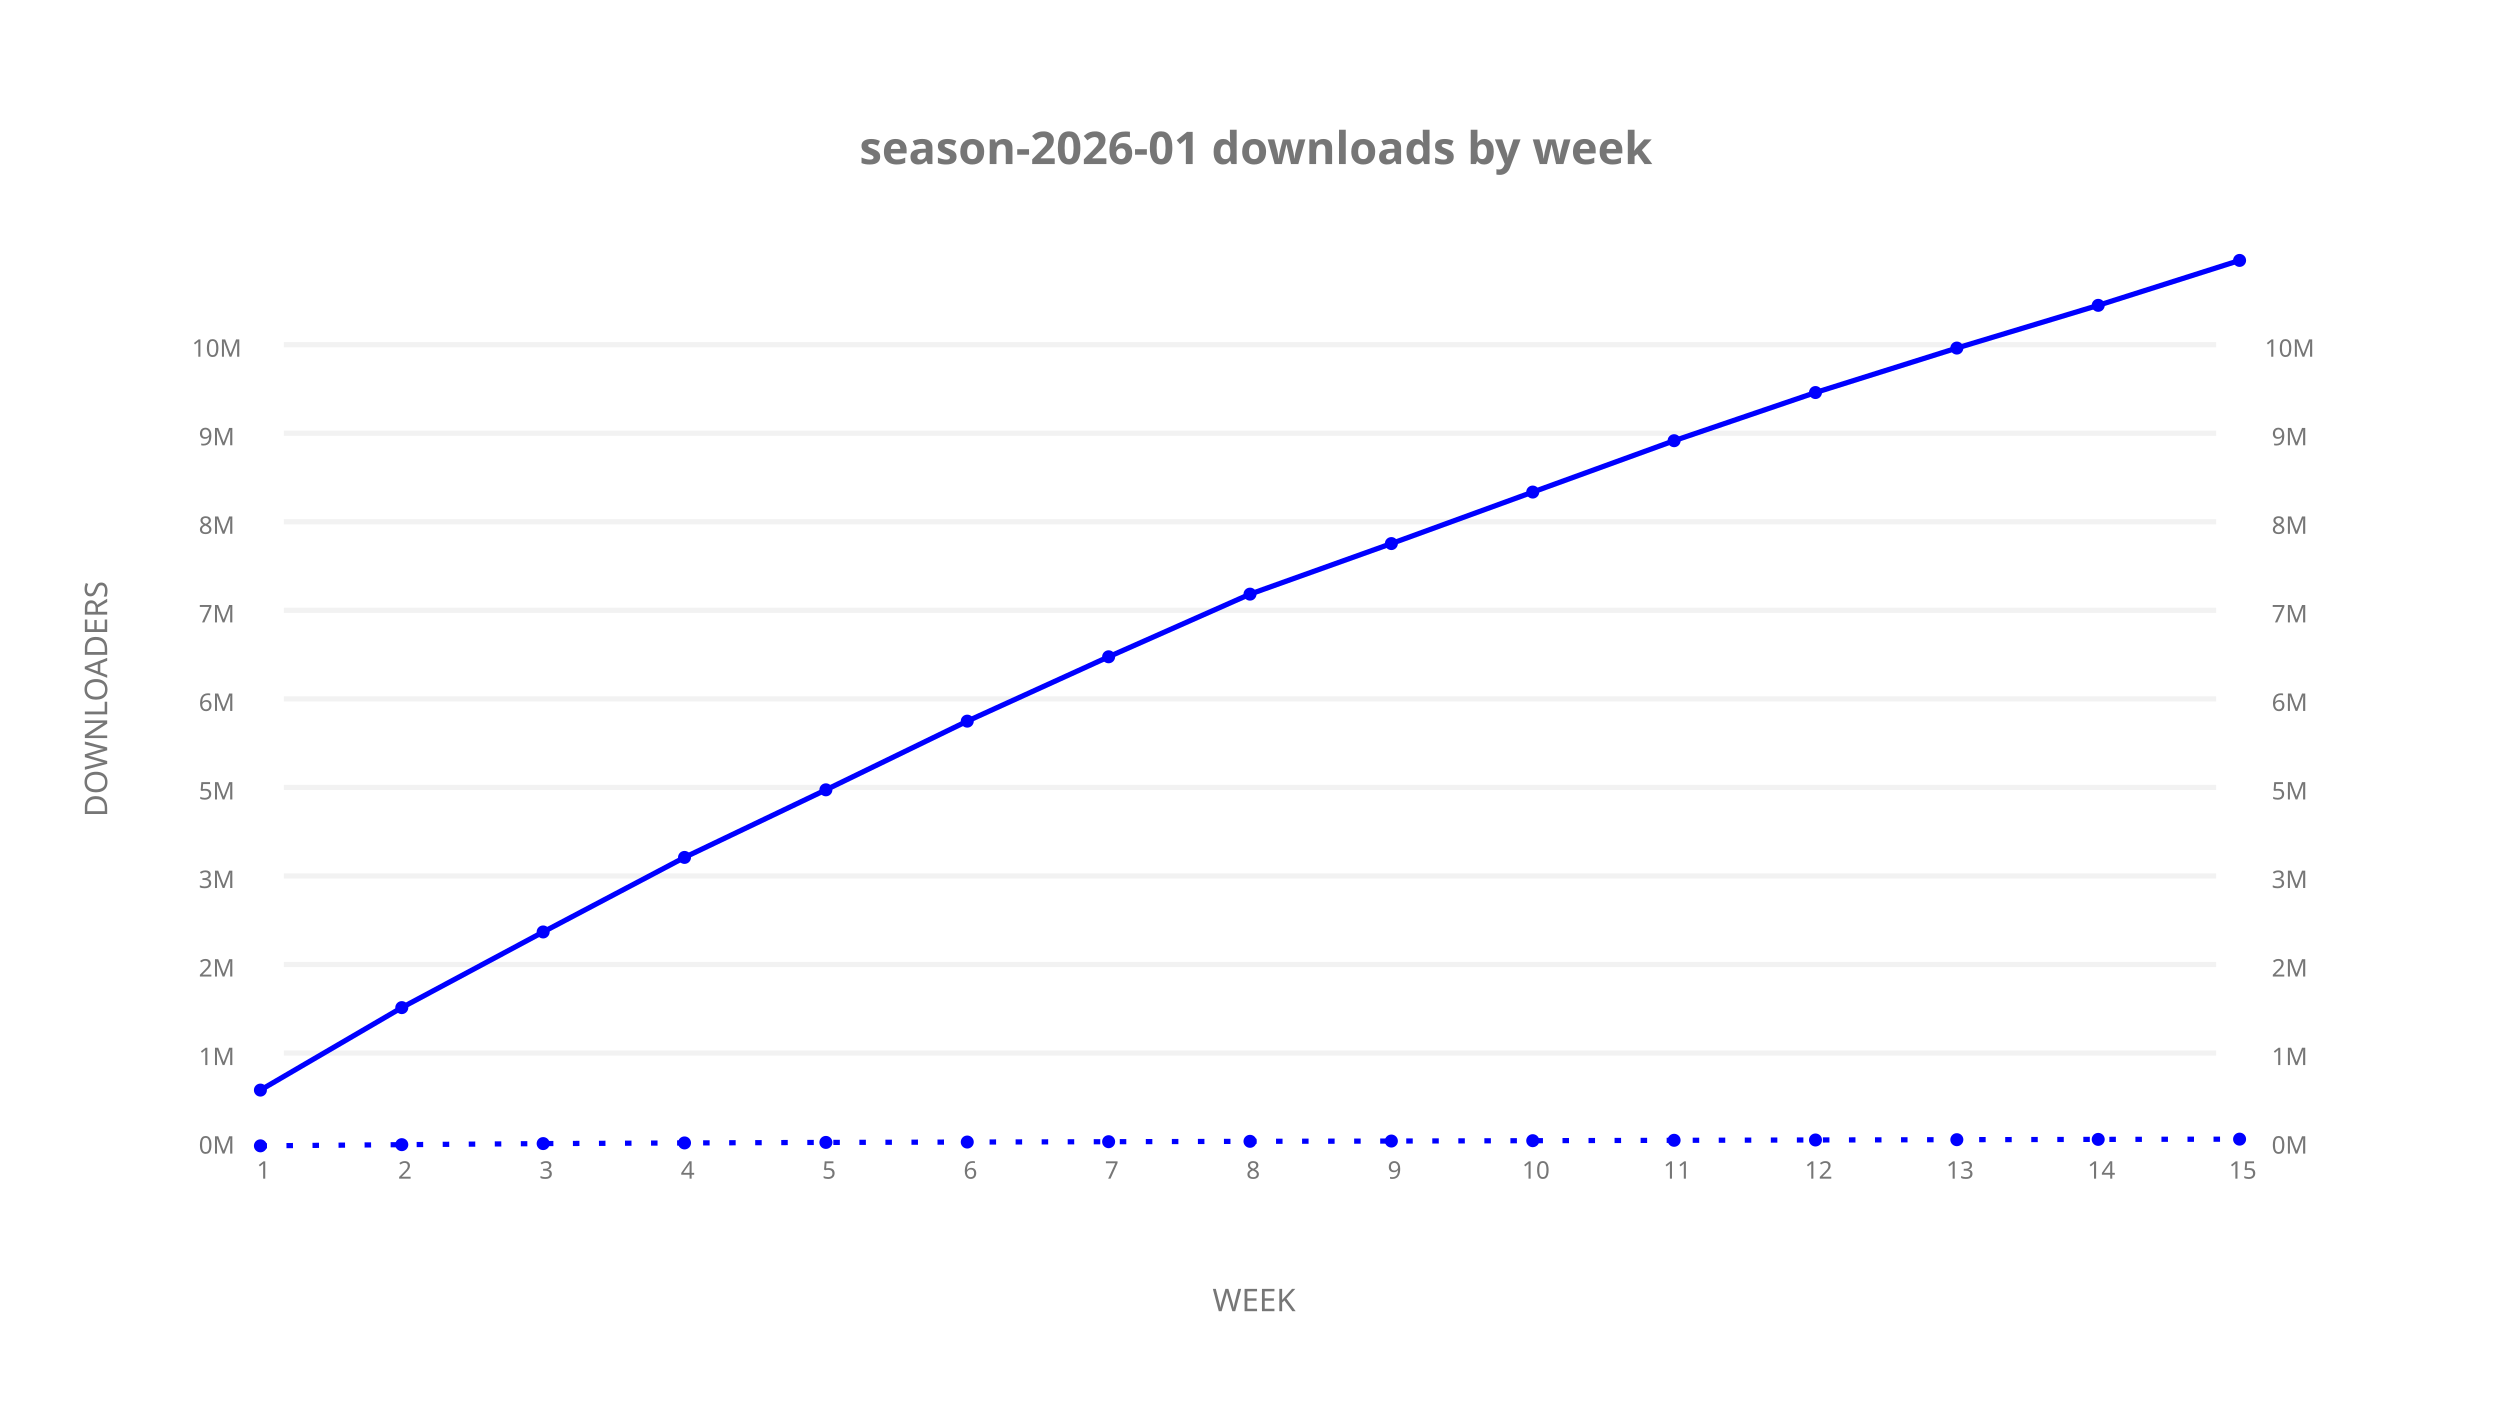
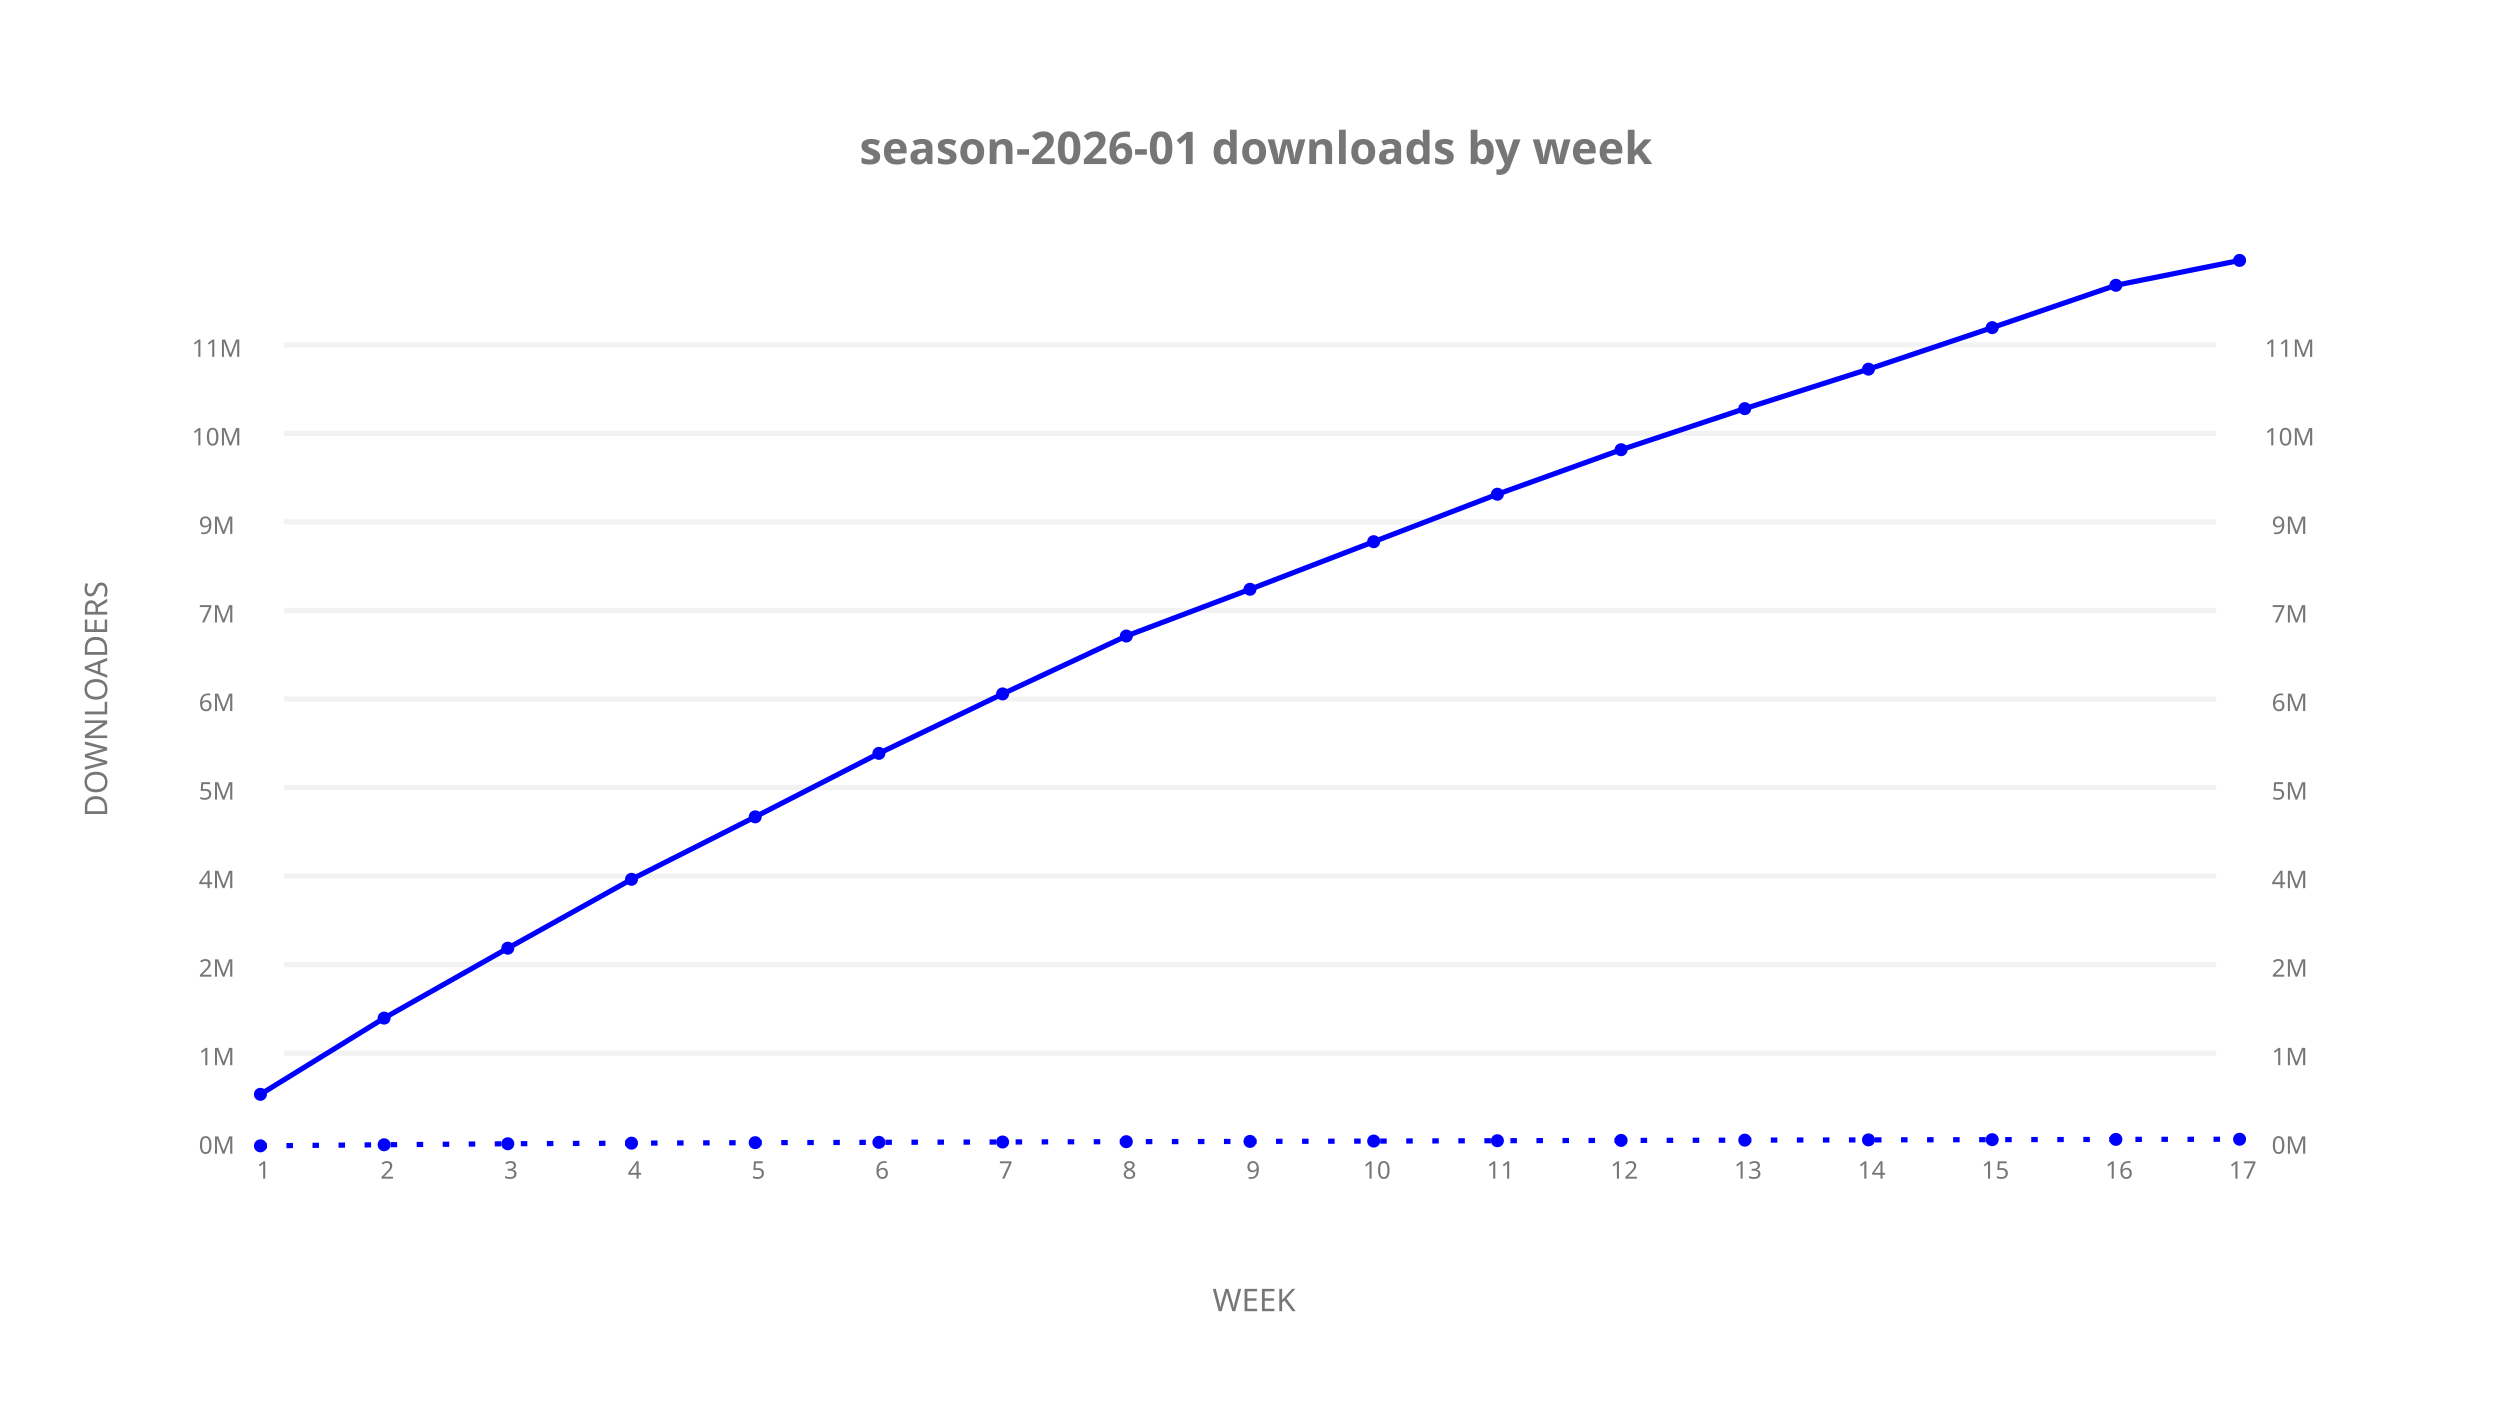
<svg xmlns="http://www.w3.org/2000/svg" xml:space="preserve" id="season-2026-01-downloads-by-week-season-2026-01-week" x="0px" y="0px" width="1920px" height="1080px" viewBox="0 0 1920 1080" enable-background="new 0 0 1920 1080" role="img">
  <g id="annotations">
    <text x="960" y="126" font-family="Atkinson Hyperlegible" font-size="26pt" text-anchor="middle" text-align="center" font-weight="600" font-style="normal" style="fill:rgb(118,118,118); fill-opacity:1; stroke:rgb(118,118,118); stroke-opacity:0; stroke-width:0.5"> season-2026-01 downloads by week</text>
    <g id="axes-lines">
      <text x="960" y="1007" font-family="Atkinson Hyperlegible" font-size="18pt" text-anchor="middle" text-align="center" font-weight="500" font-style="normal" style="fill:rgb(118,118,118); fill-opacity:1; stroke:rgb(118,118,118); stroke-opacity:0; stroke-width:0.5"> WEEK</text>
      <text x="73" y="540" font-family="Atkinson Hyperlegible" font-size="18pt" text-anchor="middle" text-align="center" dominant-baseline="central" font-weight="500" font-style="normal" style="fill:rgb(118,118,118); fill-opacity:1; stroke:rgb(118,118,118); stroke-opacity:0; stroke-width:0.5" transform="rotate(-90,73,540)"> DOWNLOADERS</text>
    </g>
    <g id="tic-y-label-lines">
-       <line x1="218" y1="808.738" x2="1702" y2="808.738" style="fill:rgb(0,0,255); fill-opacity:0; stroke:rgb(242,242,242); stroke-opacity:1; stroke-width:4" />
-       <line x1="218" y1="740.738" x2="1702" y2="740.738" style="fill:rgb(0,0,255); fill-opacity:0; stroke:rgb(242,242,242); stroke-opacity:1; stroke-width:4" />
-       <line x1="218" y1="672.738" x2="1702" y2="672.738" style="fill:rgb(0,0,255); fill-opacity:0; stroke:rgb(242,242,242); stroke-opacity:1; stroke-width:4" />
-       <line x1="218" y1="604.738" x2="1702" y2="604.738" style="fill:rgb(0,0,255); fill-opacity:0; stroke:rgb(242,242,242); stroke-opacity:1; stroke-width:4" />
-       <line x1="218" y1="536.738" x2="1702" y2="536.738" style="fill:rgb(0,0,255); fill-opacity:0; stroke:rgb(242,242,242); stroke-opacity:1; stroke-width:4" />
-       <line x1="218" y1="468.738" x2="1702" y2="468.738" style="fill:rgb(0,0,255); fill-opacity:0; stroke:rgb(242,242,242); stroke-opacity:1; stroke-width:4" />
-       <line x1="218" y1="400.738" x2="1702" y2="400.738" style="fill:rgb(0,0,255); fill-opacity:0; stroke:rgb(242,242,242); stroke-opacity:1; stroke-width:4" />
-       <line x1="218" y1="332.738" x2="1702" y2="332.738" style="fill:rgb(0,0,255); fill-opacity:0; stroke:rgb(242,242,242); stroke-opacity:1; stroke-width:4" />
-       <line x1="218" y1="264.738" x2="1702" y2="264.738" style="fill:rgb(0,0,255); fill-opacity:0; stroke:rgb(242,242,242); stroke-opacity:1; stroke-width:4" />
+       <line x1="218" y1="808.834" x2="1702" y2="808.834" style="fill:rgb(0,0,255); fill-opacity:0; stroke:rgb(242,242,242); stroke-opacity:1; stroke-width:4" />
+       <line x1="218" y1="740.834" x2="1702" y2="740.834" style="fill:rgb(0,0,255); fill-opacity:0; stroke:rgb(242,242,242); stroke-opacity:1; stroke-width:4" />
+       <line x1="218" y1="672.834" x2="1702" y2="672.834" style="fill:rgb(0,0,255); fill-opacity:0; stroke:rgb(242,242,242); stroke-opacity:1; stroke-width:4" />
+       <line x1="218" y1="604.834" x2="1702" y2="604.834" style="fill:rgb(0,0,255); fill-opacity:0; stroke:rgb(242,242,242); stroke-opacity:1; stroke-width:4" />
+       <line x1="218" y1="536.834" x2="1702" y2="536.834" style="fill:rgb(0,0,255); fill-opacity:0; stroke:rgb(242,242,242); stroke-opacity:1; stroke-width:4" />
+       <line x1="218" y1="468.834" x2="1702" y2="468.834" style="fill:rgb(0,0,255); fill-opacity:0; stroke:rgb(242,242,242); stroke-opacity:1; stroke-width:4" />
+       <line x1="218" y1="400.834" x2="1702" y2="400.834" style="fill:rgb(0,0,255); fill-opacity:0; stroke:rgb(242,242,242); stroke-opacity:1; stroke-width:4" />
+       <line x1="218" y1="332.834" x2="1702" y2="332.834" style="fill:rgb(0,0,255); fill-opacity:0; stroke:rgb(242,242,242); stroke-opacity:1; stroke-width:4" />
+       <line x1="218" y1="264.834" x2="1702" y2="264.834" style="fill:rgb(0,0,255); fill-opacity:0; stroke:rgb(242,242,242); stroke-opacity:1; stroke-width:4" />
    </g>
    <g id="tic-x-labels">
      <text x="200" y="898" font-family="Atkinson Hyperlegible" font-size="14pt" text-anchor="middle" text-align="center" dominant-baseline="central" font-weight="400" font-style="normal" style="fill:rgb(118,118,118); fill-opacity:1; stroke:rgb(118,118,118); stroke-opacity:0; stroke-width:0.5"> 1</text>
-       <text x="308.571" y="898" font-family="Atkinson Hyperlegible" font-size="14pt" text-anchor="middle" text-align="center" dominant-baseline="central" font-weight="400" font-style="normal" style="fill:rgb(118,118,118); fill-opacity:1; stroke:rgb(118,118,118); stroke-opacity:0; stroke-width:0.5"> 2</text>
-       <text x="417.143" y="898" font-family="Atkinson Hyperlegible" font-size="14pt" text-anchor="middle" text-align="center" dominant-baseline="central" font-weight="400" font-style="normal" style="fill:rgb(118,118,118); fill-opacity:1; stroke:rgb(118,118,118); stroke-opacity:0; stroke-width:0.5"> 3</text>
-       <text x="525.714" y="898" font-family="Atkinson Hyperlegible" font-size="14pt" text-anchor="middle" text-align="center" dominant-baseline="central" font-weight="400" font-style="normal" style="fill:rgb(118,118,118); fill-opacity:1; stroke:rgb(118,118,118); stroke-opacity:0; stroke-width:0.5"> 4</text>
-       <text x="634.286" y="898" font-family="Atkinson Hyperlegible" font-size="14pt" text-anchor="middle" text-align="center" dominant-baseline="central" font-weight="400" font-style="normal" style="fill:rgb(118,118,118); fill-opacity:1; stroke:rgb(118,118,118); stroke-opacity:0; stroke-width:0.5"> 5</text>
-       <text x="742.857" y="898" font-family="Atkinson Hyperlegible" font-size="14pt" text-anchor="middle" text-align="center" dominant-baseline="central" font-weight="400" font-style="normal" style="fill:rgb(118,118,118); fill-opacity:1; stroke:rgb(118,118,118); stroke-opacity:0; stroke-width:0.5"> 6</text>
-       <text x="851.429" y="898" font-family="Atkinson Hyperlegible" font-size="14pt" text-anchor="middle" text-align="center" dominant-baseline="central" font-weight="400" font-style="normal" style="fill:rgb(118,118,118); fill-opacity:1; stroke:rgb(118,118,118); stroke-opacity:0; stroke-width:0.5"> 7</text>
-       <text x="960" y="898" font-family="Atkinson Hyperlegible" font-size="14pt" text-anchor="middle" text-align="center" dominant-baseline="central" font-weight="400" font-style="normal" style="fill:rgb(118,118,118); fill-opacity:1; stroke:rgb(118,118,118); stroke-opacity:0; stroke-width:0.5"> 8</text>
-       <text x="1068.571" y="898" font-family="Atkinson Hyperlegible" font-size="14pt" text-anchor="middle" text-align="center" dominant-baseline="central" font-weight="400" font-style="normal" style="fill:rgb(118,118,118); fill-opacity:1; stroke:rgb(118,118,118); stroke-opacity:0; stroke-width:0.5"> 9</text>
-       <text x="1177.143" y="898" font-family="Atkinson Hyperlegible" font-size="14pt" text-anchor="middle" text-align="center" dominant-baseline="central" font-weight="400" font-style="normal" style="fill:rgb(118,118,118); fill-opacity:1; stroke:rgb(118,118,118); stroke-opacity:0; stroke-width:0.5"> 10</text>
-       <text x="1285.714" y="898" font-family="Atkinson Hyperlegible" font-size="14pt" text-anchor="middle" text-align="center" dominant-baseline="central" font-weight="400" font-style="normal" style="fill:rgb(118,118,118); fill-opacity:1; stroke:rgb(118,118,118); stroke-opacity:0; stroke-width:0.5"> 11</text>
-       <text x="1394.286" y="898" font-family="Atkinson Hyperlegible" font-size="14pt" text-anchor="middle" text-align="center" dominant-baseline="central" font-weight="400" font-style="normal" style="fill:rgb(118,118,118); fill-opacity:1; stroke:rgb(118,118,118); stroke-opacity:0; stroke-width:0.5"> 12</text>
-       <text x="1502.857" y="898" font-family="Atkinson Hyperlegible" font-size="14pt" text-anchor="middle" text-align="center" dominant-baseline="central" font-weight="400" font-style="normal" style="fill:rgb(118,118,118); fill-opacity:1; stroke:rgb(118,118,118); stroke-opacity:0; stroke-width:0.5"> 13</text>
-       <text x="1611.429" y="898" font-family="Atkinson Hyperlegible" font-size="14pt" text-anchor="middle" text-align="center" dominant-baseline="central" font-weight="400" font-style="normal" style="fill:rgb(118,118,118); fill-opacity:1; stroke:rgb(118,118,118); stroke-opacity:0; stroke-width:0.5"> 14</text>
-       <text x="1720" y="898" font-family="Atkinson Hyperlegible" font-size="14pt" text-anchor="middle" text-align="center" dominant-baseline="central" font-weight="400" font-style="normal" style="fill:rgb(118,118,118); fill-opacity:1; stroke:rgb(118,118,118); stroke-opacity:0; stroke-width:0.5"> 15</text>
+       <text x="295" y="898" font-family="Atkinson Hyperlegible" font-size="14pt" text-anchor="middle" text-align="center" dominant-baseline="central" font-weight="400" font-style="normal" style="fill:rgb(118,118,118); fill-opacity:1; stroke:rgb(118,118,118); stroke-opacity:0; stroke-width:0.5"> 2</text>
+       <text x="390" y="898" font-family="Atkinson Hyperlegible" font-size="14pt" text-anchor="middle" text-align="center" dominant-baseline="central" font-weight="400" font-style="normal" style="fill:rgb(118,118,118); fill-opacity:1; stroke:rgb(118,118,118); stroke-opacity:0; stroke-width:0.5"> 3</text>
+       <text x="485" y="898" font-family="Atkinson Hyperlegible" font-size="14pt" text-anchor="middle" text-align="center" dominant-baseline="central" font-weight="400" font-style="normal" style="fill:rgb(118,118,118); fill-opacity:1; stroke:rgb(118,118,118); stroke-opacity:0; stroke-width:0.5"> 4</text>
+       <text x="580" y="898" font-family="Atkinson Hyperlegible" font-size="14pt" text-anchor="middle" text-align="center" dominant-baseline="central" font-weight="400" font-style="normal" style="fill:rgb(118,118,118); fill-opacity:1; stroke:rgb(118,118,118); stroke-opacity:0; stroke-width:0.5"> 5</text>
+       <text x="675" y="898" font-family="Atkinson Hyperlegible" font-size="14pt" text-anchor="middle" text-align="center" dominant-baseline="central" font-weight="400" font-style="normal" style="fill:rgb(118,118,118); fill-opacity:1; stroke:rgb(118,118,118); stroke-opacity:0; stroke-width:0.5"> 6</text>
+       <text x="770" y="898" font-family="Atkinson Hyperlegible" font-size="14pt" text-anchor="middle" text-align="center" dominant-baseline="central" font-weight="400" font-style="normal" style="fill:rgb(118,118,118); fill-opacity:1; stroke:rgb(118,118,118); stroke-opacity:0; stroke-width:0.5"> 7</text>
+       <text x="865" y="898" font-family="Atkinson Hyperlegible" font-size="14pt" text-anchor="middle" text-align="center" dominant-baseline="central" font-weight="400" font-style="normal" style="fill:rgb(118,118,118); fill-opacity:1; stroke:rgb(118,118,118); stroke-opacity:0; stroke-width:0.5"> 8</text>
+       <text x="960" y="898" font-family="Atkinson Hyperlegible" font-size="14pt" text-anchor="middle" text-align="center" dominant-baseline="central" font-weight="400" font-style="normal" style="fill:rgb(118,118,118); fill-opacity:1; stroke:rgb(118,118,118); stroke-opacity:0; stroke-width:0.5"> 9</text>
+       <text x="1055" y="898" font-family="Atkinson Hyperlegible" font-size="14pt" text-anchor="middle" text-align="center" dominant-baseline="central" font-weight="400" font-style="normal" style="fill:rgb(118,118,118); fill-opacity:1; stroke:rgb(118,118,118); stroke-opacity:0; stroke-width:0.5"> 10</text>
+       <text x="1150" y="898" font-family="Atkinson Hyperlegible" font-size="14pt" text-anchor="middle" text-align="center" dominant-baseline="central" font-weight="400" font-style="normal" style="fill:rgb(118,118,118); fill-opacity:1; stroke:rgb(118,118,118); stroke-opacity:0; stroke-width:0.5"> 11</text>
+       <text x="1245" y="898" font-family="Atkinson Hyperlegible" font-size="14pt" text-anchor="middle" text-align="center" dominant-baseline="central" font-weight="400" font-style="normal" style="fill:rgb(118,118,118); fill-opacity:1; stroke:rgb(118,118,118); stroke-opacity:0; stroke-width:0.5"> 12</text>
+       <text x="1340" y="898" font-family="Atkinson Hyperlegible" font-size="14pt" text-anchor="middle" text-align="center" dominant-baseline="central" font-weight="400" font-style="normal" style="fill:rgb(118,118,118); fill-opacity:1; stroke:rgb(118,118,118); stroke-opacity:0; stroke-width:0.5"> 13</text>
+       <text x="1435" y="898" font-family="Atkinson Hyperlegible" font-size="14pt" text-anchor="middle" text-align="center" dominant-baseline="central" font-weight="400" font-style="normal" style="fill:rgb(118,118,118); fill-opacity:1; stroke:rgb(118,118,118); stroke-opacity:0; stroke-width:0.5"> 14</text>
+       <text x="1530" y="898" font-family="Atkinson Hyperlegible" font-size="14pt" text-anchor="middle" text-align="center" dominant-baseline="central" font-weight="400" font-style="normal" style="fill:rgb(118,118,118); fill-opacity:1; stroke:rgb(118,118,118); stroke-opacity:0; stroke-width:0.5"> 15</text>
+       <text x="1625" y="898" font-family="Atkinson Hyperlegible" font-size="14pt" text-anchor="middle" text-align="center" dominant-baseline="central" font-weight="400" font-style="normal" style="fill:rgb(118,118,118); fill-opacity:1; stroke:rgb(118,118,118); stroke-opacity:0; stroke-width:0.5"> 16</text>
+       <text x="1720" y="898" font-family="Atkinson Hyperlegible" font-size="14pt" text-anchor="middle" text-align="center" dominant-baseline="central" font-weight="400" font-style="normal" style="fill:rgb(118,118,118); fill-opacity:1; stroke:rgb(118,118,118); stroke-opacity:0; stroke-width:0.5"> 17</text>
    </g>
    <g id="tic-y-labels">
-       <text x="164" y="878.738" font-family="Atkinson Hyperlegible" font-size="14pt" text-anchor="middle" text-align="center" dominant-baseline="central" font-weight="400" font-style="normal" style="fill:rgb(118,118,118); fill-opacity:1; stroke:rgb(118,118,118); stroke-opacity:0; stroke-width:0.5"> 0M</text>
-       <text x="1756" y="878.738" font-family="Atkinson Hyperlegible" font-size="14pt" text-anchor="middle" text-align="center" dominant-baseline="central" font-weight="400" font-style="normal" style="fill:rgb(118,118,118); fill-opacity:1; stroke:rgb(118,118,118); stroke-opacity:0; stroke-width:0.5"> 0M</text>
-       <text x="164" y="810.738" font-family="Atkinson Hyperlegible" font-size="14pt" text-anchor="middle" text-align="center" dominant-baseline="central" font-weight="400" font-style="normal" style="fill:rgb(118,118,118); fill-opacity:1; stroke:rgb(118,118,118); stroke-opacity:0; stroke-width:0.5"> 1M</text>
-       <text x="1756" y="810.738" font-family="Atkinson Hyperlegible" font-size="14pt" text-anchor="middle" text-align="center" dominant-baseline="central" font-weight="400" font-style="normal" style="fill:rgb(118,118,118); fill-opacity:1; stroke:rgb(118,118,118); stroke-opacity:0; stroke-width:0.5"> 1M</text>
-       <text x="164" y="742.738" font-family="Atkinson Hyperlegible" font-size="14pt" text-anchor="middle" text-align="center" dominant-baseline="central" font-weight="400" font-style="normal" style="fill:rgb(118,118,118); fill-opacity:1; stroke:rgb(118,118,118); stroke-opacity:0; stroke-width:0.5"> 2M</text>
-       <text x="1756" y="742.738" font-family="Atkinson Hyperlegible" font-size="14pt" text-anchor="middle" text-align="center" dominant-baseline="central" font-weight="400" font-style="normal" style="fill:rgb(118,118,118); fill-opacity:1; stroke:rgb(118,118,118); stroke-opacity:0; stroke-width:0.5"> 2M</text>
-       <text x="164" y="674.738" font-family="Atkinson Hyperlegible" font-size="14pt" text-anchor="middle" text-align="center" dominant-baseline="central" font-weight="400" font-style="normal" style="fill:rgb(118,118,118); fill-opacity:1; stroke:rgb(118,118,118); stroke-opacity:0; stroke-width:0.5"> 3M</text>
-       <text x="1756" y="674.738" font-family="Atkinson Hyperlegible" font-size="14pt" text-anchor="middle" text-align="center" dominant-baseline="central" font-weight="400" font-style="normal" style="fill:rgb(118,118,118); fill-opacity:1; stroke:rgb(118,118,118); stroke-opacity:0; stroke-width:0.5"> 3M</text>
-       <text x="164" y="606.738" font-family="Atkinson Hyperlegible" font-size="14pt" text-anchor="middle" text-align="center" dominant-baseline="central" font-weight="400" font-style="normal" style="fill:rgb(118,118,118); fill-opacity:1; stroke:rgb(118,118,118); stroke-opacity:0; stroke-width:0.5"> 5M</text>
-       <text x="1756" y="606.738" font-family="Atkinson Hyperlegible" font-size="14pt" text-anchor="middle" text-align="center" dominant-baseline="central" font-weight="400" font-style="normal" style="fill:rgb(118,118,118); fill-opacity:1; stroke:rgb(118,118,118); stroke-opacity:0; stroke-width:0.5"> 5M</text>
-       <text x="164" y="538.738" font-family="Atkinson Hyperlegible" font-size="14pt" text-anchor="middle" text-align="center" dominant-baseline="central" font-weight="400" font-style="normal" style="fill:rgb(118,118,118); fill-opacity:1; stroke:rgb(118,118,118); stroke-opacity:0; stroke-width:0.5"> 6M</text>
-       <text x="1756" y="538.738" font-family="Atkinson Hyperlegible" font-size="14pt" text-anchor="middle" text-align="center" dominant-baseline="central" font-weight="400" font-style="normal" style="fill:rgb(118,118,118); fill-opacity:1; stroke:rgb(118,118,118); stroke-opacity:0; stroke-width:0.5"> 6M</text>
-       <text x="164" y="470.738" font-family="Atkinson Hyperlegible" font-size="14pt" text-anchor="middle" text-align="center" dominant-baseline="central" font-weight="400" font-style="normal" style="fill:rgb(118,118,118); fill-opacity:1; stroke:rgb(118,118,118); stroke-opacity:0; stroke-width:0.5"> 7M</text>
-       <text x="1756" y="470.738" font-family="Atkinson Hyperlegible" font-size="14pt" text-anchor="middle" text-align="center" dominant-baseline="central" font-weight="400" font-style="normal" style="fill:rgb(118,118,118); fill-opacity:1; stroke:rgb(118,118,118); stroke-opacity:0; stroke-width:0.5"> 7M</text>
-       <text x="164" y="402.738" font-family="Atkinson Hyperlegible" font-size="14pt" text-anchor="middle" text-align="center" dominant-baseline="central" font-weight="400" font-style="normal" style="fill:rgb(118,118,118); fill-opacity:1; stroke:rgb(118,118,118); stroke-opacity:0; stroke-width:0.5"> 8M</text>
-       <text x="1756" y="402.738" font-family="Atkinson Hyperlegible" font-size="14pt" text-anchor="middle" text-align="center" dominant-baseline="central" font-weight="400" font-style="normal" style="fill:rgb(118,118,118); fill-opacity:1; stroke:rgb(118,118,118); stroke-opacity:0; stroke-width:0.5"> 8M</text>
-       <text x="164" y="334.738" font-family="Atkinson Hyperlegible" font-size="14pt" text-anchor="middle" text-align="center" dominant-baseline="central" font-weight="400" font-style="normal" style="fill:rgb(118,118,118); fill-opacity:1; stroke:rgb(118,118,118); stroke-opacity:0; stroke-width:0.5"> 9M</text>
-       <text x="1756" y="334.738" font-family="Atkinson Hyperlegible" font-size="14pt" text-anchor="middle" text-align="center" dominant-baseline="central" font-weight="400" font-style="normal" style="fill:rgb(118,118,118); fill-opacity:1; stroke:rgb(118,118,118); stroke-opacity:0; stroke-width:0.5"> 9M</text>
-       <text x="164" y="266.738" font-family="Atkinson Hyperlegible" font-size="14pt" text-anchor="middle" text-align="center" dominant-baseline="central" font-weight="400" font-style="normal" style="fill:rgb(118,118,118); fill-opacity:1; stroke:rgb(118,118,118); stroke-opacity:0; stroke-width:0.5"> 10M</text>
-       <text x="1756" y="266.738" font-family="Atkinson Hyperlegible" font-size="14pt" text-anchor="middle" text-align="center" dominant-baseline="central" font-weight="400" font-style="normal" style="fill:rgb(118,118,118); fill-opacity:1; stroke:rgb(118,118,118); stroke-opacity:0; stroke-width:0.5"> 10M</text>
+       <text x="164" y="878.834" font-family="Atkinson Hyperlegible" font-size="14pt" text-anchor="middle" text-align="center" dominant-baseline="central" font-weight="400" font-style="normal" style="fill:rgb(118,118,118); fill-opacity:1; stroke:rgb(118,118,118); stroke-opacity:0; stroke-width:0.5"> 0M</text>
+       <text x="1756" y="878.834" font-family="Atkinson Hyperlegible" font-size="14pt" text-anchor="middle" text-align="center" dominant-baseline="central" font-weight="400" font-style="normal" style="fill:rgb(118,118,118); fill-opacity:1; stroke:rgb(118,118,118); stroke-opacity:0; stroke-width:0.5"> 0M</text>
+       <text x="164" y="810.834" font-family="Atkinson Hyperlegible" font-size="14pt" text-anchor="middle" text-align="center" dominant-baseline="central" font-weight="400" font-style="normal" style="fill:rgb(118,118,118); fill-opacity:1; stroke:rgb(118,118,118); stroke-opacity:0; stroke-width:0.5"> 1M</text>
+       <text x="1756" y="810.834" font-family="Atkinson Hyperlegible" font-size="14pt" text-anchor="middle" text-align="center" dominant-baseline="central" font-weight="400" font-style="normal" style="fill:rgb(118,118,118); fill-opacity:1; stroke:rgb(118,118,118); stroke-opacity:0; stroke-width:0.5"> 1M</text>
+       <text x="164" y="742.834" font-family="Atkinson Hyperlegible" font-size="14pt" text-anchor="middle" text-align="center" dominant-baseline="central" font-weight="400" font-style="normal" style="fill:rgb(118,118,118); fill-opacity:1; stroke:rgb(118,118,118); stroke-opacity:0; stroke-width:0.5"> 2M</text>
+       <text x="1756" y="742.834" font-family="Atkinson Hyperlegible" font-size="14pt" text-anchor="middle" text-align="center" dominant-baseline="central" font-weight="400" font-style="normal" style="fill:rgb(118,118,118); fill-opacity:1; stroke:rgb(118,118,118); stroke-opacity:0; stroke-width:0.5"> 2M</text>
+       <text x="164" y="674.834" font-family="Atkinson Hyperlegible" font-size="14pt" text-anchor="middle" text-align="center" dominant-baseline="central" font-weight="400" font-style="normal" style="fill:rgb(118,118,118); fill-opacity:1; stroke:rgb(118,118,118); stroke-opacity:0; stroke-width:0.5"> 4M</text>
+       <text x="1756" y="674.834" font-family="Atkinson Hyperlegible" font-size="14pt" text-anchor="middle" text-align="center" dominant-baseline="central" font-weight="400" font-style="normal" style="fill:rgb(118,118,118); fill-opacity:1; stroke:rgb(118,118,118); stroke-opacity:0; stroke-width:0.5"> 4M</text>
+       <text x="164" y="606.834" font-family="Atkinson Hyperlegible" font-size="14pt" text-anchor="middle" text-align="center" dominant-baseline="central" font-weight="400" font-style="normal" style="fill:rgb(118,118,118); fill-opacity:1; stroke:rgb(118,118,118); stroke-opacity:0; stroke-width:0.5"> 5M</text>
+       <text x="1756" y="606.834" font-family="Atkinson Hyperlegible" font-size="14pt" text-anchor="middle" text-align="center" dominant-baseline="central" font-weight="400" font-style="normal" style="fill:rgb(118,118,118); fill-opacity:1; stroke:rgb(118,118,118); stroke-opacity:0; stroke-width:0.5"> 5M</text>
+       <text x="164" y="538.834" font-family="Atkinson Hyperlegible" font-size="14pt" text-anchor="middle" text-align="center" dominant-baseline="central" font-weight="400" font-style="normal" style="fill:rgb(118,118,118); fill-opacity:1; stroke:rgb(118,118,118); stroke-opacity:0; stroke-width:0.5"> 6M</text>
+       <text x="1756" y="538.834" font-family="Atkinson Hyperlegible" font-size="14pt" text-anchor="middle" text-align="center" dominant-baseline="central" font-weight="400" font-style="normal" style="fill:rgb(118,118,118); fill-opacity:1; stroke:rgb(118,118,118); stroke-opacity:0; stroke-width:0.5"> 6M</text>
+       <text x="164" y="470.834" font-family="Atkinson Hyperlegible" font-size="14pt" text-anchor="middle" text-align="center" dominant-baseline="central" font-weight="400" font-style="normal" style="fill:rgb(118,118,118); fill-opacity:1; stroke:rgb(118,118,118); stroke-opacity:0; stroke-width:0.5"> 7M</text>
+       <text x="1756" y="470.834" font-family="Atkinson Hyperlegible" font-size="14pt" text-anchor="middle" text-align="center" dominant-baseline="central" font-weight="400" font-style="normal" style="fill:rgb(118,118,118); fill-opacity:1; stroke:rgb(118,118,118); stroke-opacity:0; stroke-width:0.5"> 7M</text>
+       <text x="164" y="402.834" font-family="Atkinson Hyperlegible" font-size="14pt" text-anchor="middle" text-align="center" dominant-baseline="central" font-weight="400" font-style="normal" style="fill:rgb(118,118,118); fill-opacity:1; stroke:rgb(118,118,118); stroke-opacity:0; stroke-width:0.5"> 9M</text>
+       <text x="1756" y="402.834" font-family="Atkinson Hyperlegible" font-size="14pt" text-anchor="middle" text-align="center" dominant-baseline="central" font-weight="400" font-style="normal" style="fill:rgb(118,118,118); fill-opacity:1; stroke:rgb(118,118,118); stroke-opacity:0; stroke-width:0.5"> 9M</text>
+       <text x="164" y="334.834" font-family="Atkinson Hyperlegible" font-size="14pt" text-anchor="middle" text-align="center" dominant-baseline="central" font-weight="400" font-style="normal" style="fill:rgb(118,118,118); fill-opacity:1; stroke:rgb(118,118,118); stroke-opacity:0; stroke-width:0.5"> 10M</text>
+       <text x="1756" y="334.834" font-family="Atkinson Hyperlegible" font-size="14pt" text-anchor="middle" text-align="center" dominant-baseline="central" font-weight="400" font-style="normal" style="fill:rgb(118,118,118); fill-opacity:1; stroke:rgb(118,118,118); stroke-opacity:0; stroke-width:0.5"> 10M</text>
+       <text x="164" y="266.834" font-family="Atkinson Hyperlegible" font-size="14pt" text-anchor="middle" text-align="center" dominant-baseline="central" font-weight="400" font-style="normal" style="fill:rgb(118,118,118); fill-opacity:1; stroke:rgb(118,118,118); stroke-opacity:0; stroke-width:0.5"> 11M</text>
+       <text x="1756" y="266.834" font-family="Atkinson Hyperlegible" font-size="14pt" text-anchor="middle" text-align="center" dominant-baseline="central" font-weight="400" font-style="normal" style="fill:rgb(118,118,118); fill-opacity:1; stroke:rgb(118,118,118); stroke-opacity:0; stroke-width:0.5"> 11M</text>
    </g>
  </g>
  <g id="polyline-season-2026-01 downloads by week">
-     <polyline points="200,837.193 308.571,773.847 417.143,715.743 525.714,658.495 634.286,606.584 742.857,553.837 851.429,504.412 960,456.303 1068.57,417.461 1177.14,377.904 1285.71,338.458 1394.29,301.47 1502.86,267.318 1611.43,234.505 1720,200 " style="fill:rgb(0,0,255); fill-opacity:0; stroke:rgb(0,0,255); stroke-opacity:1; stroke-width:4" />
+     <polyline points="200,840.443 295,781.905 390,728.21 485,675.308 580,627.338 675,578.594 770,532.921 865,488.463 960,452.57 1055,416.015 1150,379.563 1245,345.383 1340,313.824 1435,283.501 1530,251.615 1625,219.101 1720,200 " style="fill:rgb(0,0,255); fill-opacity:0; stroke:rgb(0,0,255); stroke-opacity:1; stroke-width:4" />
  </g>
  <g id="markers-season-2026-01 downloads by week">
-     <circle cx="200" cy="837.193" r="5" style="fill:rgb(0,0,255); fill-opacity:1; stroke:rgb(0,0,255); stroke-opacity:0; stroke-width:4">
+     <circle cx="200" cy="840.443" r="5" style="fill:rgb(0,0,255); fill-opacity:1; stroke:rgb(0,0,255); stroke-opacity:0; stroke-width:4">
</circle>
-     <circle cx="308.571" cy="773.847" r="5" style="fill:rgb(0,0,255); fill-opacity:1; stroke:rgb(0,0,255); stroke-opacity:0; stroke-width:4">
+     <circle cx="295" cy="781.905" r="5" style="fill:rgb(0,0,255); fill-opacity:1; stroke:rgb(0,0,255); stroke-opacity:0; stroke-width:4">
</circle>
-     <circle cx="417.143" cy="715.743" r="5" style="fill:rgb(0,0,255); fill-opacity:1; stroke:rgb(0,0,255); stroke-opacity:0; stroke-width:4">
+     <circle cx="390" cy="728.21" r="5" style="fill:rgb(0,0,255); fill-opacity:1; stroke:rgb(0,0,255); stroke-opacity:0; stroke-width:4">
</circle>
-     <circle cx="525.714" cy="658.495" r="5" style="fill:rgb(0,0,255); fill-opacity:1; stroke:rgb(0,0,255); stroke-opacity:0; stroke-width:4">
+     <circle cx="485" cy="675.308" r="5" style="fill:rgb(0,0,255); fill-opacity:1; stroke:rgb(0,0,255); stroke-opacity:0; stroke-width:4">
</circle>
-     <circle cx="634.286" cy="606.584" r="5" style="fill:rgb(0,0,255); fill-opacity:1; stroke:rgb(0,0,255); stroke-opacity:0; stroke-width:4">
+     <circle cx="580" cy="627.338" r="5" style="fill:rgb(0,0,255); fill-opacity:1; stroke:rgb(0,0,255); stroke-opacity:0; stroke-width:4">
</circle>
-     <circle cx="742.857" cy="553.837" r="5" style="fill:rgb(0,0,255); fill-opacity:1; stroke:rgb(0,0,255); stroke-opacity:0; stroke-width:4">
+     <circle cx="675" cy="578.594" r="5" style="fill:rgb(0,0,255); fill-opacity:1; stroke:rgb(0,0,255); stroke-opacity:0; stroke-width:4">
</circle>
-     <circle cx="851.429" cy="504.412" r="5" style="fill:rgb(0,0,255); fill-opacity:1; stroke:rgb(0,0,255); stroke-opacity:0; stroke-width:4">
+     <circle cx="770" cy="532.921" r="5" style="fill:rgb(0,0,255); fill-opacity:1; stroke:rgb(0,0,255); stroke-opacity:0; stroke-width:4">
</circle>
-     <circle cx="960" cy="456.303" r="5" style="fill:rgb(0,0,255); fill-opacity:1; stroke:rgb(0,0,255); stroke-opacity:0; stroke-width:4">
+     <circle cx="865" cy="488.463" r="5" style="fill:rgb(0,0,255); fill-opacity:1; stroke:rgb(0,0,255); stroke-opacity:0; stroke-width:4">
</circle>
-     <circle cx="1068.571" cy="417.461" r="5" style="fill:rgb(0,0,255); fill-opacity:1; stroke:rgb(0,0,255); stroke-opacity:0; stroke-width:4">
+     <circle cx="960" cy="452.57" r="5" style="fill:rgb(0,0,255); fill-opacity:1; stroke:rgb(0,0,255); stroke-opacity:0; stroke-width:4">
</circle>
-     <circle cx="1177.143" cy="377.904" r="5" style="fill:rgb(0,0,255); fill-opacity:1; stroke:rgb(0,0,255); stroke-opacity:0; stroke-width:4">
+     <circle cx="1055" cy="416.015" r="5" style="fill:rgb(0,0,255); fill-opacity:1; stroke:rgb(0,0,255); stroke-opacity:0; stroke-width:4">
</circle>
-     <circle cx="1285.714" cy="338.458" r="5" style="fill:rgb(0,0,255); fill-opacity:1; stroke:rgb(0,0,255); stroke-opacity:0; stroke-width:4">
+     <circle cx="1150" cy="379.563" r="5" style="fill:rgb(0,0,255); fill-opacity:1; stroke:rgb(0,0,255); stroke-opacity:0; stroke-width:4">
</circle>
-     <circle cx="1394.286" cy="301.47" r="5" style="fill:rgb(0,0,255); fill-opacity:1; stroke:rgb(0,0,255); stroke-opacity:0; stroke-width:4">
+     <circle cx="1245" cy="345.383" r="5" style="fill:rgb(0,0,255); fill-opacity:1; stroke:rgb(0,0,255); stroke-opacity:0; stroke-width:4">
</circle>
-     <circle cx="1502.857" cy="267.318" r="5" style="fill:rgb(0,0,255); fill-opacity:1; stroke:rgb(0,0,255); stroke-opacity:0; stroke-width:4">
+     <circle cx="1340" cy="313.824" r="5" style="fill:rgb(0,0,255); fill-opacity:1; stroke:rgb(0,0,255); stroke-opacity:0; stroke-width:4">
</circle>
-     <circle cx="1611.429" cy="234.505" r="5" style="fill:rgb(0,0,255); fill-opacity:1; stroke:rgb(0,0,255); stroke-opacity:0; stroke-width:4">
+     <circle cx="1435" cy="283.501" r="5" style="fill:rgb(0,0,255); fill-opacity:1; stroke:rgb(0,0,255); stroke-opacity:0; stroke-width:4">
+ </circle>
+     <circle cx="1530" cy="251.615" r="5" style="fill:rgb(0,0,255); fill-opacity:1; stroke:rgb(0,0,255); stroke-opacity:0; stroke-width:4">
+ </circle>
+     <circle cx="1625" cy="219.101" r="5" style="fill:rgb(0,0,255); fill-opacity:1; stroke:rgb(0,0,255); stroke-opacity:0; stroke-width:4">
</circle>
    <circle cx="1720" cy="200" r="5" style="fill:rgb(0,0,255); fill-opacity:1; stroke:rgb(0,0,255); stroke-opacity:0; stroke-width:4">
</circle>
  </g>
  <g id="polyline-season-2026-01 downloads by week uploaders">
-     <polyline points="200,880 308.571,879.095 417.143,878.277 525.714,877.777 634.286,877.375 742.857,877.085 851.429,876.817 960,876.541 1068.57,876.324 1177.14,876.044 1285.71,875.748 1394.29,875.506 1502.86,875.276 1611.43,875.056 1720,874.865 " stroke-dasharray="5 15" style="fill:rgb(0,0,255); fill-opacity:0; stroke:rgb(0,0,255); stroke-opacity:1; stroke-width:4" />
+     <polyline points="200,880 295,879.164 390,878.408 485,877.946 580,877.574 675,877.306 770,877.058 865,876.804 960,876.603 1055,876.344 1150,876.071 1245,875.847 1340,875.635 1435,875.431 1530,875.254 1625,875.054 1720,874.942 " stroke-dasharray="5 15" style="fill:rgb(0,0,255); fill-opacity:0; stroke:rgb(0,0,255); stroke-opacity:1; stroke-width:4" />
  </g>
  <g id="markers-season-2026-01 downloads by week uploaders">
    <circle cx="200" cy="880" r="5" style="fill:rgb(0,0,255); fill-opacity:1; stroke:rgb(0,0,255); stroke-opacity:0; stroke-width:4">
</circle>
-     <circle cx="308.571" cy="879.095" r="5" style="fill:rgb(0,0,255); fill-opacity:1; stroke:rgb(0,0,255); stroke-opacity:0; stroke-width:4">
+     <circle cx="295" cy="879.164" r="5" style="fill:rgb(0,0,255); fill-opacity:1; stroke:rgb(0,0,255); stroke-opacity:0; stroke-width:4">
</circle>
-     <circle cx="417.143" cy="878.277" r="5" style="fill:rgb(0,0,255); fill-opacity:1; stroke:rgb(0,0,255); stroke-opacity:0; stroke-width:4">
+     <circle cx="390" cy="878.408" r="5" style="fill:rgb(0,0,255); fill-opacity:1; stroke:rgb(0,0,255); stroke-opacity:0; stroke-width:4">
</circle>
-     <circle cx="525.714" cy="877.777" r="5" style="fill:rgb(0,0,255); fill-opacity:1; stroke:rgb(0,0,255); stroke-opacity:0; stroke-width:4">
+     <circle cx="485" cy="877.946" r="5" style="fill:rgb(0,0,255); fill-opacity:1; stroke:rgb(0,0,255); stroke-opacity:0; stroke-width:4">
</circle>
-     <circle cx="634.286" cy="877.375" r="5" style="fill:rgb(0,0,255); fill-opacity:1; stroke:rgb(0,0,255); stroke-opacity:0; stroke-width:4">
+     <circle cx="580" cy="877.574" r="5" style="fill:rgb(0,0,255); fill-opacity:1; stroke:rgb(0,0,255); stroke-opacity:0; stroke-width:4">
</circle>
-     <circle cx="742.857" cy="877.085" r="5" style="fill:rgb(0,0,255); fill-opacity:1; stroke:rgb(0,0,255); stroke-opacity:0; stroke-width:4">
+     <circle cx="675" cy="877.306" r="5" style="fill:rgb(0,0,255); fill-opacity:1; stroke:rgb(0,0,255); stroke-opacity:0; stroke-width:4">
</circle>
-     <circle cx="851.429" cy="876.817" r="5" style="fill:rgb(0,0,255); fill-opacity:1; stroke:rgb(0,0,255); stroke-opacity:0; stroke-width:4">
+     <circle cx="770" cy="877.058" r="5" style="fill:rgb(0,0,255); fill-opacity:1; stroke:rgb(0,0,255); stroke-opacity:0; stroke-width:4">
</circle>
-     <circle cx="960" cy="876.541" r="5" style="fill:rgb(0,0,255); fill-opacity:1; stroke:rgb(0,0,255); stroke-opacity:0; stroke-width:4">
+     <circle cx="865" cy="876.804" r="5" style="fill:rgb(0,0,255); fill-opacity:1; stroke:rgb(0,0,255); stroke-opacity:0; stroke-width:4">
</circle>
-     <circle cx="1068.571" cy="876.324" r="5" style="fill:rgb(0,0,255); fill-opacity:1; stroke:rgb(0,0,255); stroke-opacity:0; stroke-width:4">
+     <circle cx="960" cy="876.603" r="5" style="fill:rgb(0,0,255); fill-opacity:1; stroke:rgb(0,0,255); stroke-opacity:0; stroke-width:4">
</circle>
-     <circle cx="1177.143" cy="876.044" r="5" style="fill:rgb(0,0,255); fill-opacity:1; stroke:rgb(0,0,255); stroke-opacity:0; stroke-width:4">
+     <circle cx="1055" cy="876.344" r="5" style="fill:rgb(0,0,255); fill-opacity:1; stroke:rgb(0,0,255); stroke-opacity:0; stroke-width:4">
</circle>
-     <circle cx="1285.714" cy="875.748" r="5" style="fill:rgb(0,0,255); fill-opacity:1; stroke:rgb(0,0,255); stroke-opacity:0; stroke-width:4">
+     <circle cx="1150" cy="876.071" r="5" style="fill:rgb(0,0,255); fill-opacity:1; stroke:rgb(0,0,255); stroke-opacity:0; stroke-width:4">
</circle>
-     <circle cx="1394.286" cy="875.506" r="5" style="fill:rgb(0,0,255); fill-opacity:1; stroke:rgb(0,0,255); stroke-opacity:0; stroke-width:4">
+     <circle cx="1245" cy="875.847" r="5" style="fill:rgb(0,0,255); fill-opacity:1; stroke:rgb(0,0,255); stroke-opacity:0; stroke-width:4">
</circle>
-     <circle cx="1502.857" cy="875.276" r="5" style="fill:rgb(0,0,255); fill-opacity:1; stroke:rgb(0,0,255); stroke-opacity:0; stroke-width:4">
+     <circle cx="1340" cy="875.635" r="5" style="fill:rgb(0,0,255); fill-opacity:1; stroke:rgb(0,0,255); stroke-opacity:0; stroke-width:4">
</circle>
-     <circle cx="1611.429" cy="875.056" r="5" style="fill:rgb(0,0,255); fill-opacity:1; stroke:rgb(0,0,255); stroke-opacity:0; stroke-width:4">
+     <circle cx="1435" cy="875.431" r="5" style="fill:rgb(0,0,255); fill-opacity:1; stroke:rgb(0,0,255); stroke-opacity:0; stroke-width:4">
</circle>
-     <circle cx="1720" cy="874.865" r="5" style="fill:rgb(0,0,255); fill-opacity:1; stroke:rgb(0,0,255); stroke-opacity:0; stroke-width:4">
+     <circle cx="1530" cy="875.254" r="5" style="fill:rgb(0,0,255); fill-opacity:1; stroke:rgb(0,0,255); stroke-opacity:0; stroke-width:4">
+ </circle>
+     <circle cx="1625" cy="875.054" r="5" style="fill:rgb(0,0,255); fill-opacity:1; stroke:rgb(0,0,255); stroke-opacity:0; stroke-width:4">
+ </circle>
+     <circle cx="1720" cy="874.942" r="5" style="fill:rgb(0,0,255); fill-opacity:1; stroke:rgb(0,0,255); stroke-opacity:0; stroke-width:4">
</circle>
  </g>
</svg>
